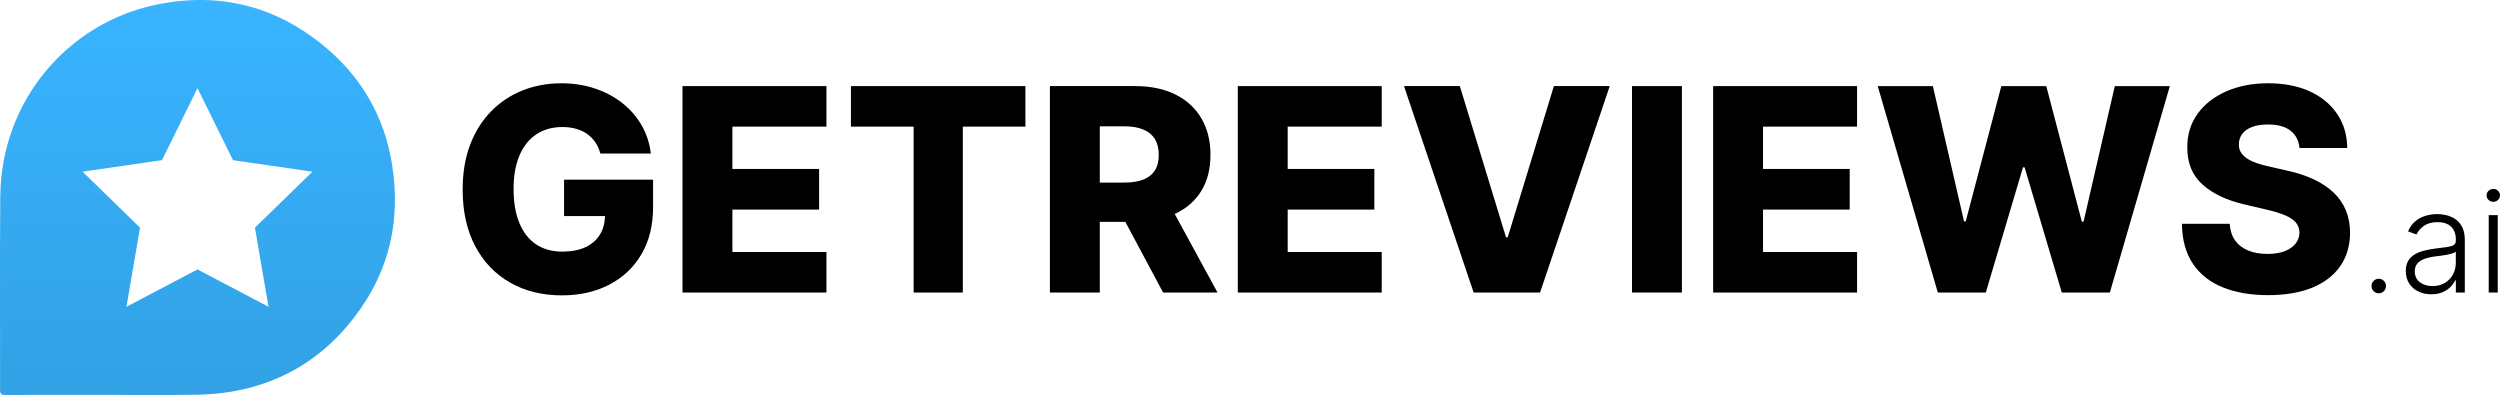
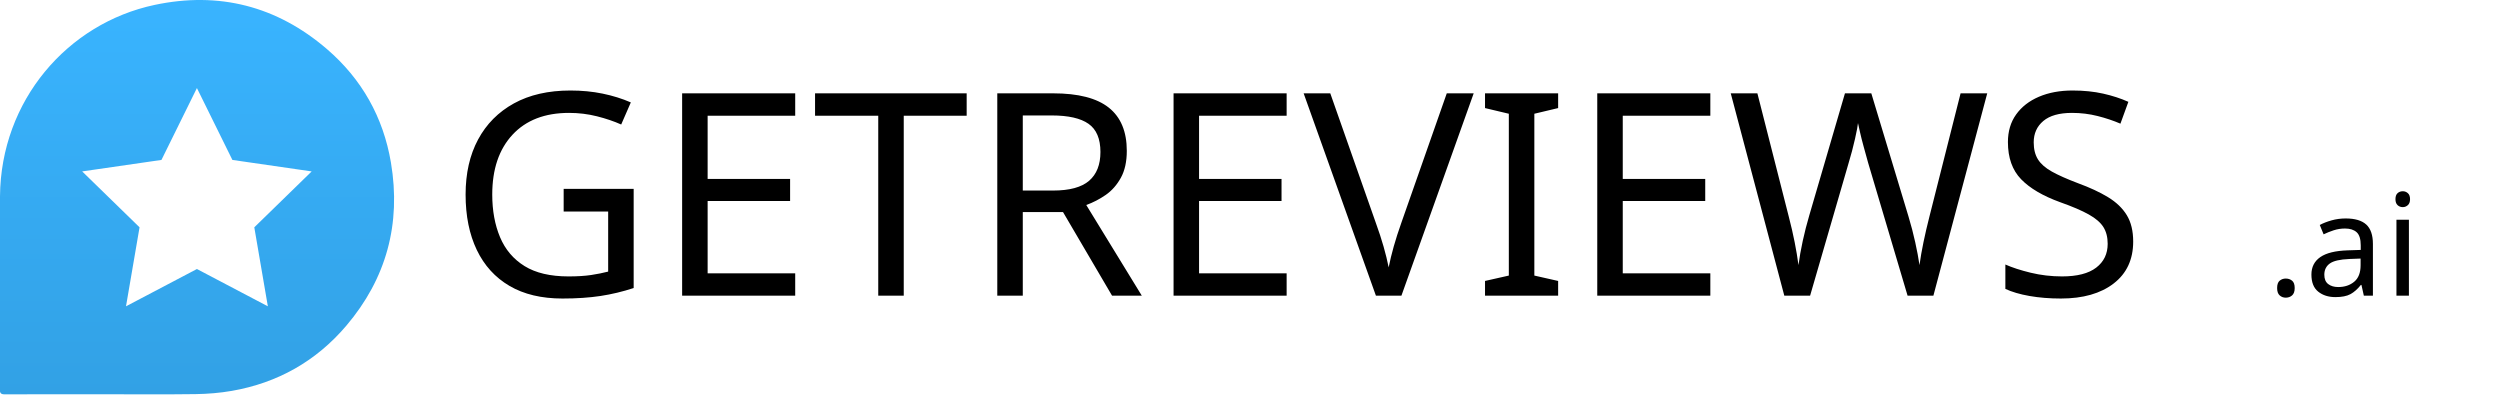
- <svg xmlns="http://www.w3.org/2000/svg" version="1.1" id="Layer_1" x="0px" y="0px" viewBox="0 0 2994.61 473.11" style="enable-background:new 0 0 2994.61 473.11;" xml:space="preserve">
+ <svg xmlns="http://www.w3.org/2000/svg" version="1.1" id="Layer_1" x="0px" y="0px" viewBox="0 0 2999.2 473.11" style="enable-background:new 0 0 2999.2 473.11;" xml:space="preserve">
  <style type="text/css">
- 	.st0{fill:url(#SVGID_1_);}
+ 	.st0{fill:none;}
+ 	.st1{font-family:'Poppins-ExtraBold';}
+ 	.st2{font-size:340px;}
+ 	.st3{font-family:'Poppins-Regular';}
+ 	.st4{font-size:170px;}
+ 	.st5{fill:url(#SVGID_1_);}
</style>
-   <g>
-     <path d="M719.13,183.91c-1.37-5.07-3.38-9.56-6.04-13.46c-2.66-3.9-5.92-7.22-9.78-9.96c-3.86-2.74-8.29-4.81-13.28-6.22   c-4.99-1.41-10.46-2.11-16.42-2.11c-11.99,0-22.36,2.9-31.09,8.69c-8.73,5.79-15.48,14.23-20.22,25.29   c-4.75,11.07-7.12,24.49-7.12,40.27c0,15.86,2.29,29.38,6.88,40.57c4.59,11.19,11.23,19.72,19.92,25.6   c8.69,5.88,19.24,8.81,31.63,8.81c10.95,0,20.22-1.79,27.83-5.37c7.61-3.58,13.38-8.67,17.33-15.27c3.94-6.6,5.92-14.37,5.92-23.3   l11.11,1.33h-60.13v-43.59h106.61v32.72c0,22.14-4.69,41.09-14.07,56.87c-9.38,15.78-22.26,27.89-38.64,36.34   c-16.38,8.45-35.2,12.68-56.45,12.68c-23.59,0-44.31-5.11-62.18-15.33c-17.87-10.22-31.8-24.81-41.78-43.77   c-9.98-18.96-14.97-41.47-14.97-67.55c0-20.28,3.02-38.29,9.06-54.03c6.04-15.74,14.47-29.08,25.29-40.03   c10.83-10.95,23.38-19.24,37.67-24.87c14.29-5.63,29.68-8.45,46.18-8.45c14.33,0,27.67,2.05,40.02,6.16   c12.35,4.11,23.3,9.9,32.84,17.39c9.54,7.49,17.28,16.38,23.24,26.68c5.96,10.3,9.66,21.61,11.11,33.93H719.13z" />
-     <path d="M817.53,350.41V103.13h172.41v48.54H877.3v50.71h103.84v48.66H877.3v50.83h112.65v48.54H817.53z" />
-     <path d="M1019.28,151.67v-48.54h209v48.54h-74.98v198.74h-58.92V151.67H1019.28z" />
-     <path d="M1257.62,350.41V103.13h102.14c18.51,0,34.51,3.32,47.99,9.96c13.48,6.64,23.89,16.14,31.21,28.5   c7.32,12.36,10.99,26.98,10.99,43.89c0,17.15-3.74,31.69-11.23,43.65c-7.49,11.95-18.11,21.05-31.88,27.29   c-13.76,6.24-30.06,9.36-48.9,9.36h-64.59v-47.09h53.49c9.01,0,16.56-1.19,22.64-3.56c6.08-2.37,10.69-6,13.82-10.87   c3.14-4.87,4.71-11.13,4.71-18.78c0-7.65-1.57-13.98-4.71-19.02c-3.14-5.03-7.77-8.81-13.88-11.35c-6.12-2.54-13.64-3.8-22.58-3.8   h-29.46v199.1H1257.62z M1396.83,237.4l61.58,113.01h-65.2l-60.37-113.01H1396.83z" />
-     <path d="M1482.68,350.41V103.13h172.41v48.54h-112.65v50.71h103.83v48.66h-103.83v50.83h112.65v48.54H1482.68z" />
-     <path d="M1748.66,103.13l55.3,181.11h2.05l55.3-181.11h66.89l-83.43,247.27h-79.57l-83.43-247.27H1748.66z" />
-     <path d="M2014.65,103.13v247.27h-59.77V103.13H2014.65z" />
-     <path d="M2052.07,350.41V103.13h172.41v48.54h-112.65v50.71h103.83v48.66h-103.83v50.83h112.65v48.54H2052.07z" />
-     <path d="M2321.2,350.41l-71.96-247.27h66.04l37.31,162.03h2.05l42.62-162.03h53.85l42.62,162.39h2.05l37.43-162.39h65.92   l-71.84,247.27h-57.59l-44.55-149.96h-1.93l-44.55,149.96H2321.2z" />
-     <path d="M2754.41,177.27c-0.81-8.85-4.37-15.76-10.69-20.71c-6.32-4.95-15.31-7.43-26.98-7.43c-7.73,0-14.17,1.01-19.32,3.02   c-5.15,2.01-9.02,4.77-11.59,8.27c-2.58,3.5-3.91,7.51-3.98,12.01c-0.16,3.7,0.58,6.96,2.23,9.78c1.65,2.82,4.06,5.29,7.24,7.43   c3.18,2.13,7.02,4,11.53,5.61c4.51,1.61,9.58,3.02,15.21,4.23l21.25,4.83c12.23,2.66,23.04,6.2,32.42,10.62   c9.38,4.43,17.27,9.7,23.67,15.82c6.4,6.12,11.25,13.16,14.55,21.13c3.3,7.97,4.99,16.9,5.07,26.8   c-0.08,15.62-4.03,29.02-11.83,40.21c-7.81,11.19-19.02,19.76-33.63,25.72s-32.22,8.93-52.82,8.93c-20.69,0-38.72-3.1-54.09-9.3   c-15.38-6.2-27.33-15.61-35.86-28.25c-8.53-12.64-12.92-28.61-13.16-47.93h57.23c0.48,7.97,2.61,14.61,6.4,19.92   c3.78,5.31,9,9.34,15.64,12.07c6.64,2.74,14.35,4.11,23.12,4.11c8.05,0,14.91-1.09,20.59-3.26c5.67-2.17,10.04-5.19,13.1-9.06   c3.06-3.86,4.63-8.29,4.71-13.28c-0.08-4.67-1.53-8.67-4.35-12.01c-2.82-3.34-7.14-6.24-12.98-8.69   c-5.84-2.45-13.26-4.73-22.28-6.82l-25.84-6.04c-21.41-4.91-38.27-12.86-50.59-23.85c-12.32-10.99-18.43-25.86-18.35-44.61   c-0.08-15.29,4.02-28.69,12.32-40.21c8.29-11.51,19.76-20.48,34.41-26.92c14.65-6.44,31.35-9.66,50.11-9.66   c19.16,0,35.8,3.24,49.93,9.72c14.13,6.48,25.09,15.56,32.9,27.23c7.81,11.67,11.79,25.2,11.95,40.57H2754.41z" />
-     <path d="M2849.37,351.31c-2.38,0-4.42-0.86-6.13-2.57c-1.71-1.71-2.57-3.75-2.57-6.13c0-2.42,0.85-4.47,2.57-6.16   c1.71-1.69,3.75-2.54,6.13-2.54c2.42,0,4.47,0.85,6.16,2.54s2.54,3.74,2.54,6.16c0,1.57-0.39,3.02-1.18,4.35   c-0.79,1.33-1.83,2.38-3.14,3.17C2852.43,350.92,2850.97,351.31,2849.37,351.31z" />
-     <path d="M2912.27,352.52c-5.59,0-10.71-1.1-15.33-3.29c-4.63-2.19-8.31-5.37-11.05-9.54c-2.74-4.17-4.11-9.23-4.11-15.18   c0-4.59,0.87-8.45,2.6-11.59c1.73-3.14,4.19-5.71,7.37-7.73c3.18-2.01,6.94-3.6,11.29-4.77c4.35-1.17,9.14-2.07,14.37-2.72   c5.19-0.64,9.59-1.21,13.19-1.69c3.6-0.48,6.35-1.25,8.24-2.29c1.89-1.05,2.84-2.74,2.84-5.07v-2.17c0-6.32-1.88-11.3-5.64-14.94   c-3.76-3.64-9.17-5.46-16.21-5.46c-6.68,0-12.12,1.47-16.33,4.41c-4.21,2.94-7.15,6.4-8.84,10.38l-10.2-3.68   c2.09-5.07,4.99-9.12,8.69-12.16c3.7-3.04,7.85-5.23,12.44-6.58c4.59-1.35,9.24-2.02,13.95-2.02c3.54,0,7.23,0.46,11.08,1.39   c3.84,0.93,7.42,2.53,10.72,4.8c3.3,2.27,5.98,5.43,8.03,9.48c2.05,4.04,3.08,9.17,3.08,15.36v62.97h-10.75v-14.67H2941   c-1.29,2.74-3.2,5.39-5.74,7.97c-2.54,2.58-5.71,4.69-9.54,6.34C2921.91,351.7,2917.42,352.52,2912.27,352.52z M2913.72,342.68   c5.71,0,10.66-1.27,14.85-3.8c4.19-2.54,7.42-5.91,9.69-10.11c2.27-4.21,3.41-8.84,3.41-13.92v-13.4   c-0.81,0.77-2.14,1.45-4.01,2.05c-1.87,0.6-4.03,1.14-6.46,1.6c-2.44,0.46-4.86,0.86-7.27,1.18s-4.59,0.6-6.52,0.84   c-5.23,0.64-9.7,1.65-13.4,3.02c-3.7,1.37-6.54,3.25-8.51,5.64c-1.97,2.39-2.96,5.46-2.96,9.21c0,5.64,2.01,9.99,6.04,13.07   C2902.59,341.14,2907.64,342.68,2913.72,342.68z" />
-     <path d="M2986.58,241.74c-2.21,0-4.1-0.75-5.67-2.26c-1.57-1.51-2.35-3.33-2.35-5.46c0-2.13,0.78-3.95,2.35-5.46   c1.57-1.51,3.46-2.26,5.67-2.26c2.21,0,4.11,0.75,5.67,2.26c1.57,1.51,2.35,3.33,2.35,5.46c0,2.13-0.78,3.95-2.35,5.46   C2990.69,240.99,2988.79,241.74,2986.58,241.74z M2981.09,350.41v-92.73h10.81v92.73H2981.09z" />
-   </g>
-   <linearGradient id="SVGID_1_" gradientUnits="userSpaceOnUse" x1="236.552" y1="473.109" x2="236.552" y2="-9.094947e-13">
+   <rect x="537.84" y="103.14" class="st0" width="2657.83" height="266.83" />
+   <text transform="matrix(1 0 0 1 537.835 354.7345)">
+     <tspan x="0" y="0" class="st1 st2">GETREVIEWS</tspan>
+     <tspan x="2181.75" y="0" class="st3 st4">.ai</tspan>
+   </text>
+   <linearGradient id="SVGID_1_" gradientUnits="userSpaceOnUse" x1="236.242" y1="473.109" x2="236.242" y2="-2.102814e-05">
    <stop offset="0" style="stop-color:#32A1E5" />
    <stop offset="1" style="stop-color:#39B4FF" />
  </linearGradient>
-   <path class="st0" d="M469.31,195.06c-9.18-54.53-35.11-100.41-76.93-136.31C332.49,7.33,262.97-10.51,185.72,5.91  C81.21,28.13,1.25,120.64,0.31,235.51c-0.63,77.14-0.08,154.29-0.22,231.43c-0.01,4.84,1.36,6.17,6.17,6.15  c39.32-0.18,78.64-0.1,117.97-0.1c36.99,0,73.98,0.35,110.97-0.18c14.41-0.21,28.95-1.41,43.14-3.87  c55.02-9.55,101.23-35.68,137.33-78.09C463.88,334.21,481.66,268.44,469.31,195.06z M321.64,367.47l-85.09-44.74l-85.08,44.74  l16.25-94.77l-68.83-67.06l95.12-13.78l42.54-86.22l42.55,86.22l95.12,13.78l-68.83,67.06L321.64,367.47z" />
+   <path class="st5" d="M469,195.06c-9.18-54.53-35.11-100.41-76.93-136.31C332.17,7.33,262.66-10.51,185.41,5.91  C80.9,28.13,0.94,120.64,0,235.51c-0.63,77.14-0.08,154.29-0.22,231.43c-0.01,4.84,1.36,6.17,6.17,6.15  c39.32-0.18,78.64-0.1,117.97-0.1c36.99,0,73.98,0.35,110.97-0.18c14.41-0.21,28.95-1.41,43.14-3.87  c55.02-9.55,101.23-35.68,137.33-78.09C463.57,334.21,481.35,268.44,469,195.06z M321.33,367.47l-85.09-44.74l-85.08,44.74  l16.25-94.77l-68.83-67.06l95.12-13.78l42.54-86.22l42.55,86.22l95.12,13.78l-68.83,67.06L321.33,367.47z" />
</svg>
